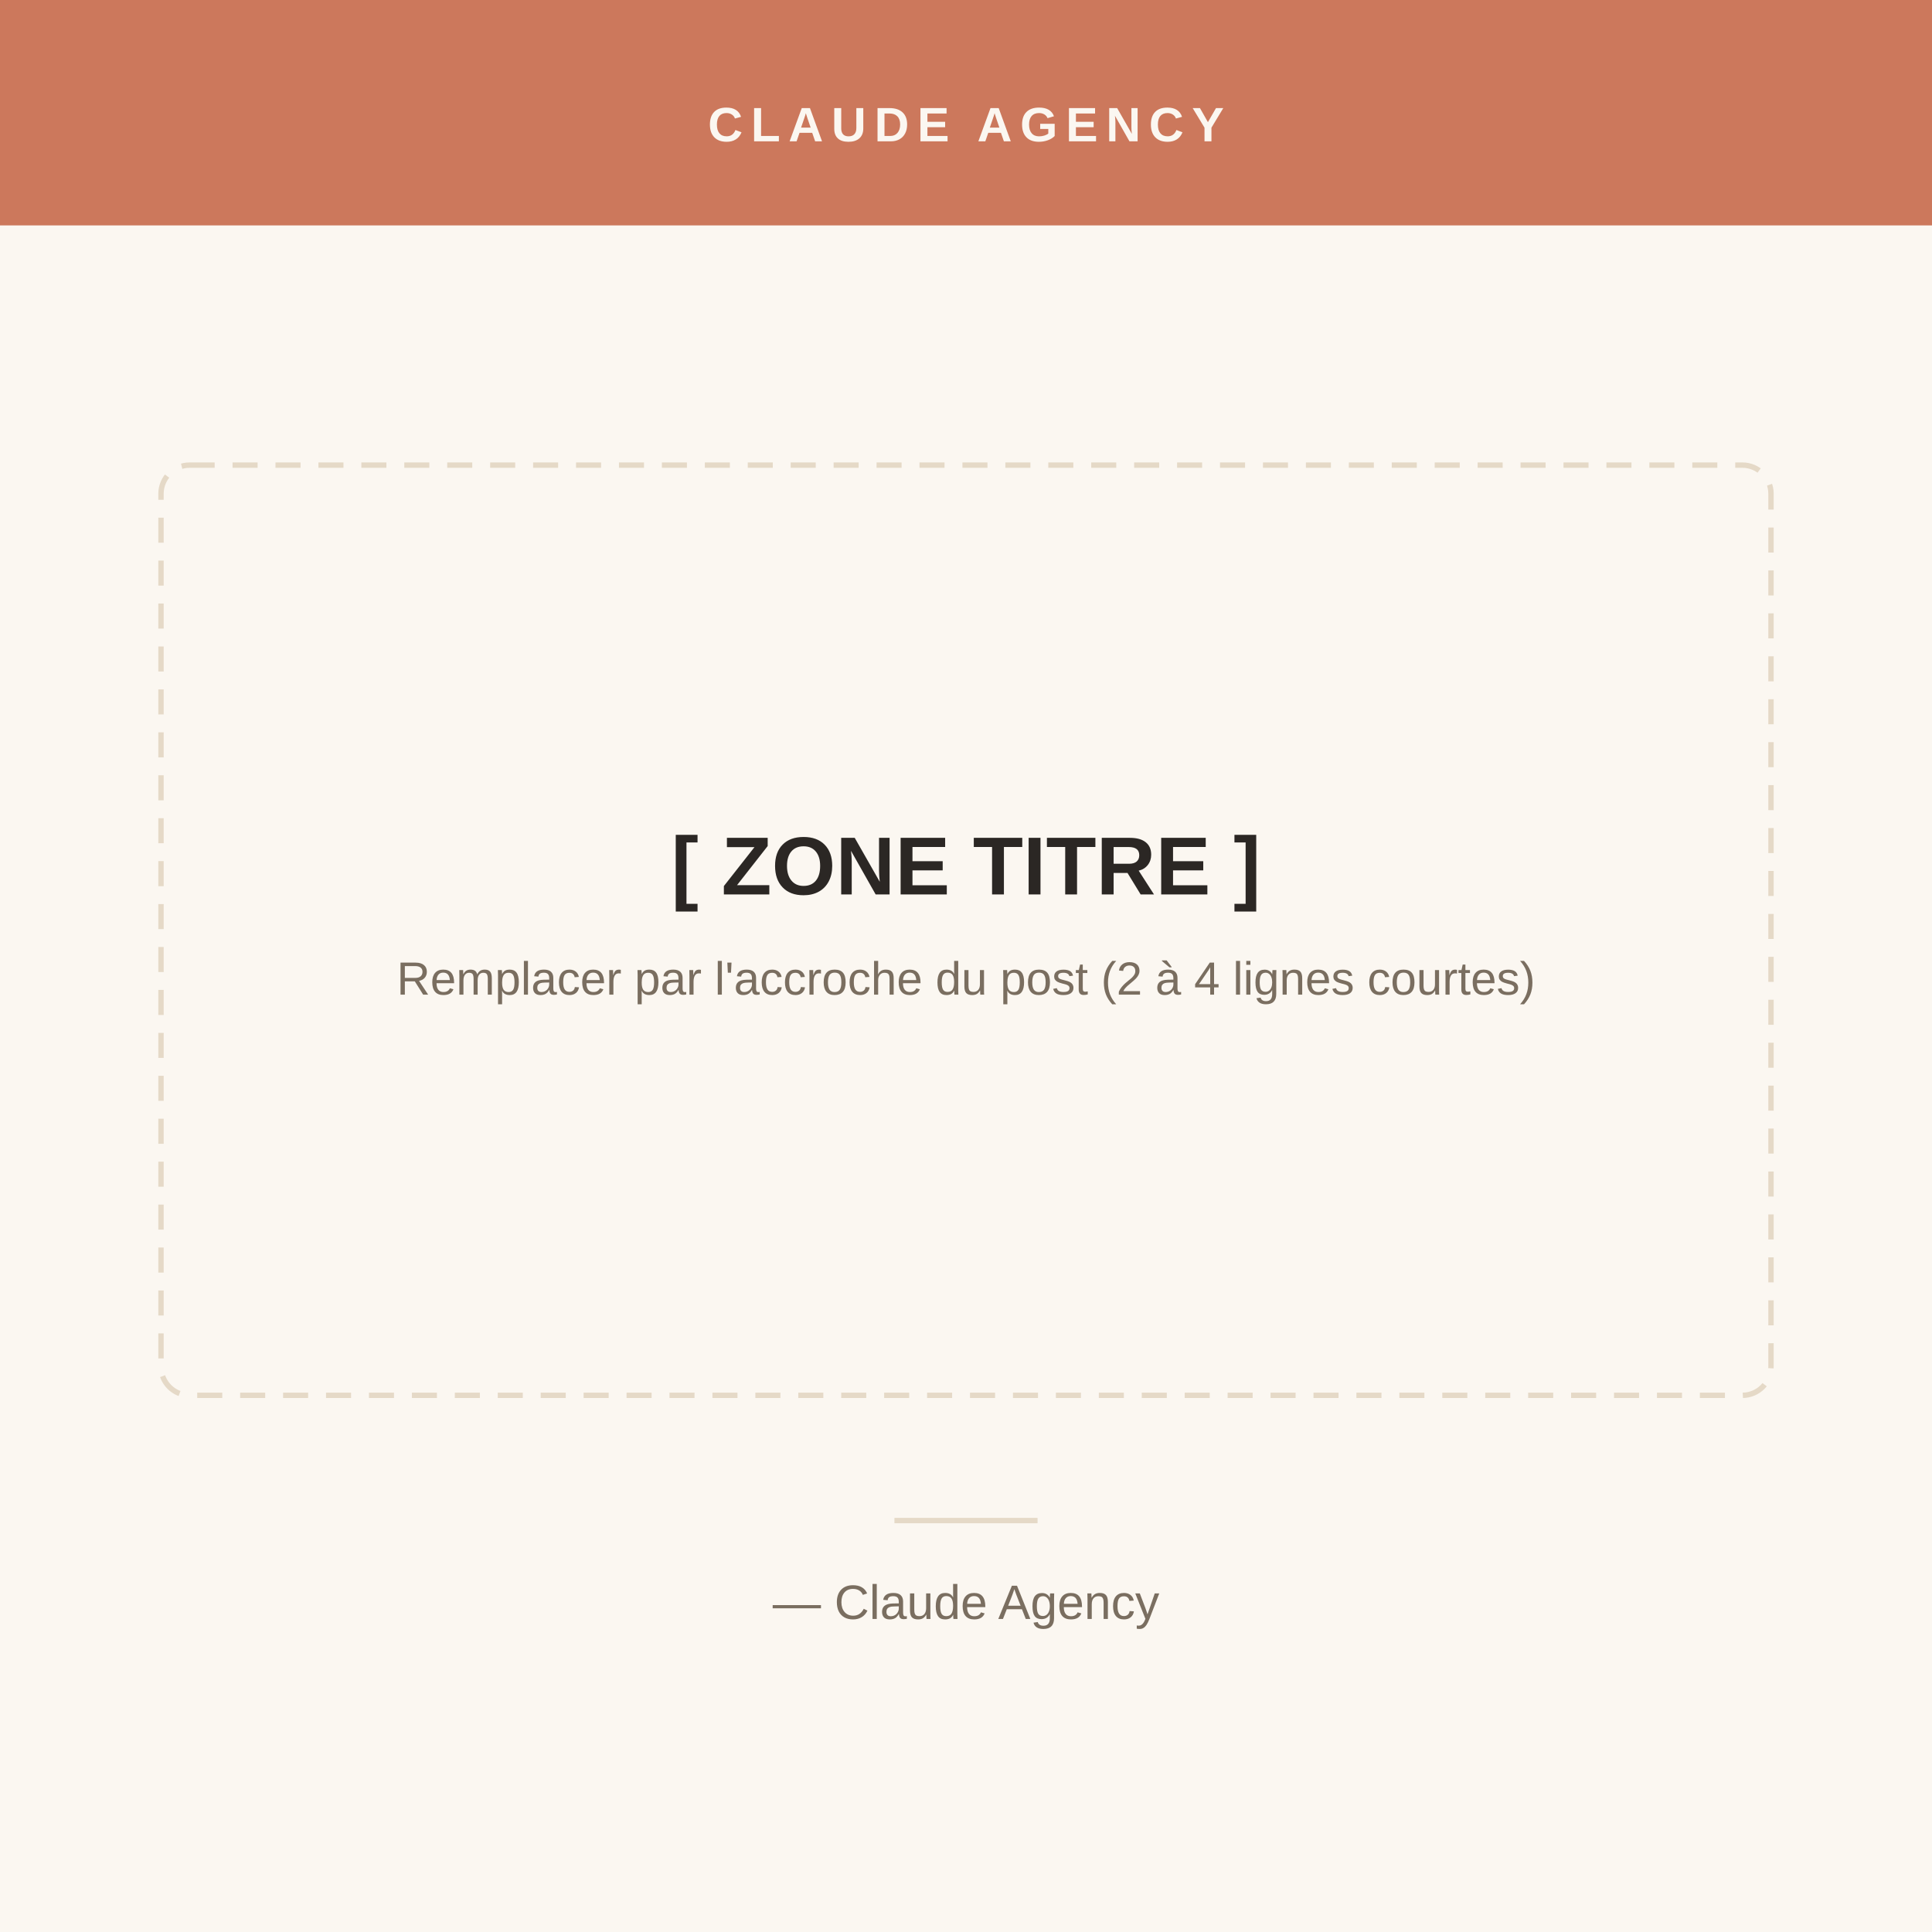
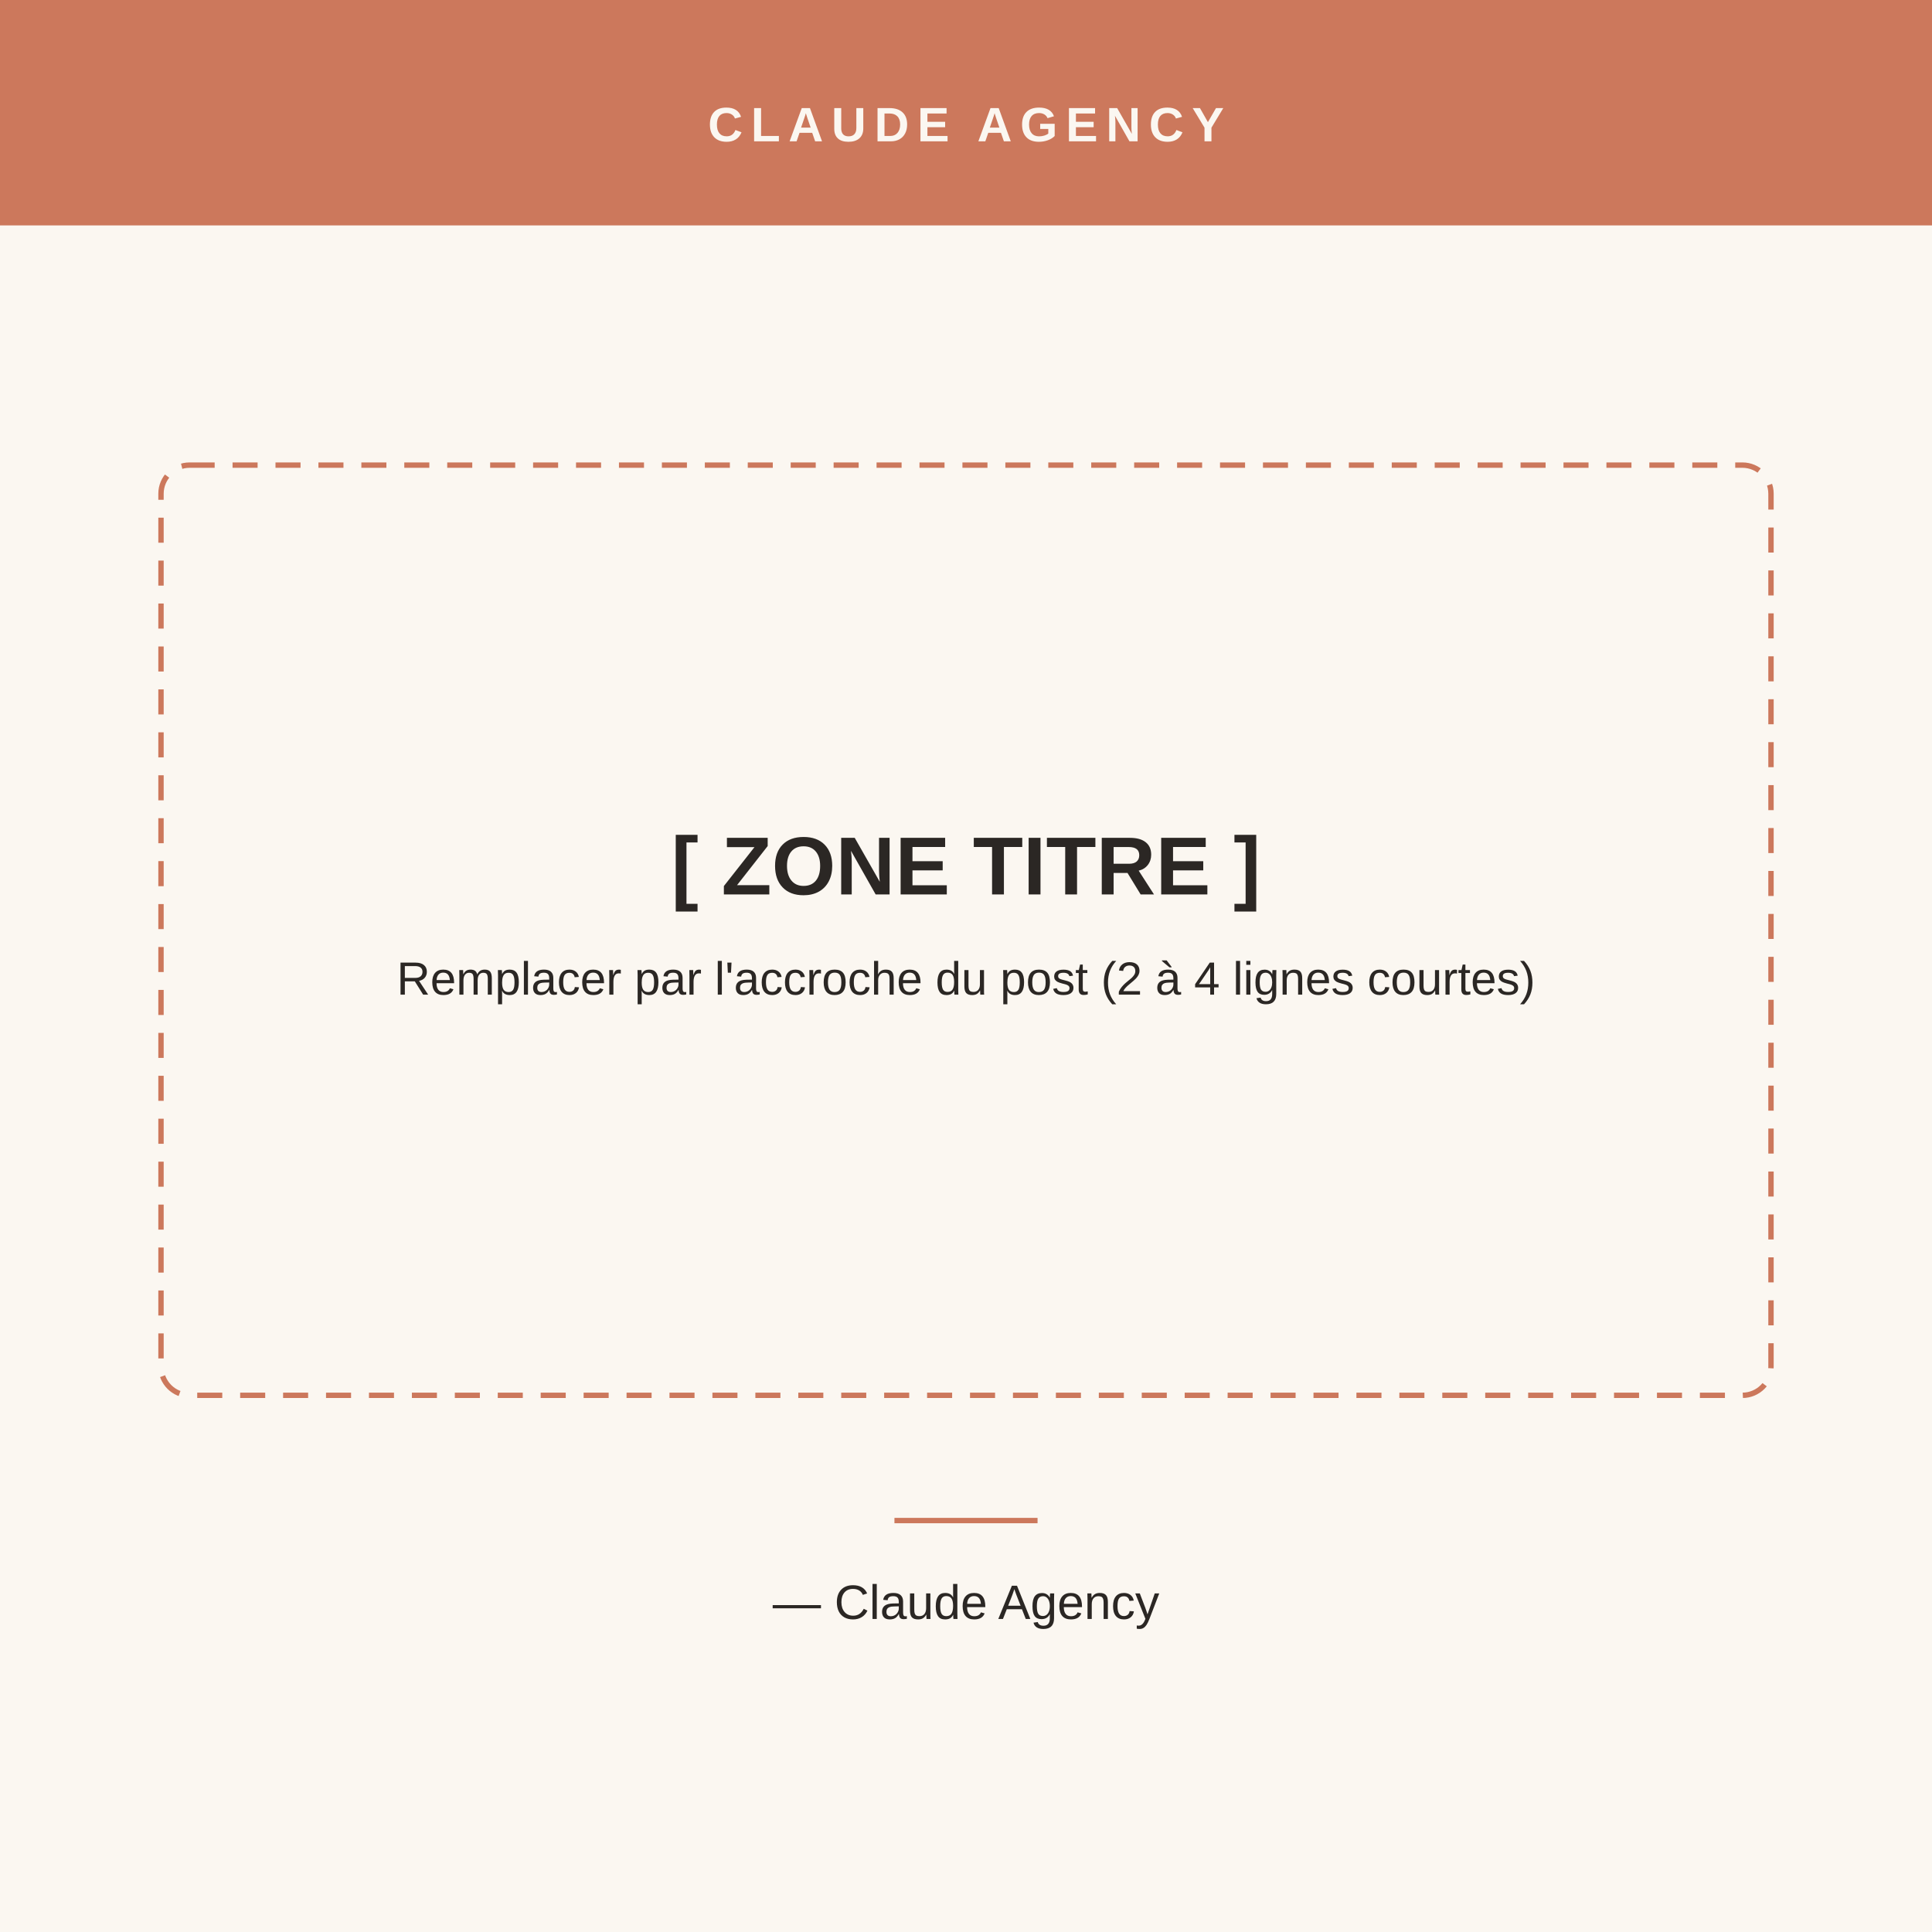
<svg xmlns="http://www.w3.org/2000/svg" width="1080" height="1080" viewBox="0 0 1080 1080">
  <rect x="0" y="0" width="1080" height="1080" fill="#FBF7F1" />
  <rect x="0" y="0" width="1080" height="126" fill="#CC785C" />
  <text x="540" y="79" text-anchor="middle" font-family="Arial, Helvetica, sans-serif" font-weight="800" font-size="27" letter-spacing="4.5" fill="#FBF7F1">CLAUDE AGENCY</text>
-   <rect x="90" y="260" width="900" height="520" fill="none" stroke="#E5D9C7" stroke-width="3" stroke-dasharray="14 10" rx="16" />
+   <rect x="90" y="260" width="900" height="520" fill="none" stroke="#CC785C" stroke-width="3" stroke-dasharray="14 10" rx="16" />
  <text x="540" y="500" text-anchor="middle" font-family="Arial, Helvetica, sans-serif" font-weight="800" font-size="46" fill="#2B2724">[ ZONE TITRE ]</text>
-   <text x="540" y="556" text-anchor="middle" font-family="Arial, Helvetica, sans-serif" font-weight="400" font-size="26" fill="#7A6E60">Remplacer par l'accroche du post (2 à 4 lignes courtes)</text>
-   <line x1="500" y1="850" x2="580" y2="850" stroke="#E5D9C7" stroke-width="3" />
-   <text x="540" y="905" text-anchor="middle" font-family="Arial, Helvetica, sans-serif" font-weight="400" font-size="27" fill="#7A6E60">— Claude Agency</text>
+   <text x="540" y="556" text-anchor="middle" font-family="Arial, Helvetica, sans-serif" font-weight="400" font-size="26" fill="#2B2724">Remplacer par l'accroche du post (2 à 4 lignes courtes)</text>
+   <line x1="500" y1="850" x2="580" y2="850" stroke="#CC785C" stroke-width="3" />
+   <text x="540" y="905" text-anchor="middle" font-family="Arial, Helvetica, sans-serif" font-weight="400" font-size="27" fill="#2B2724">— Claude Agency</text>
</svg>
